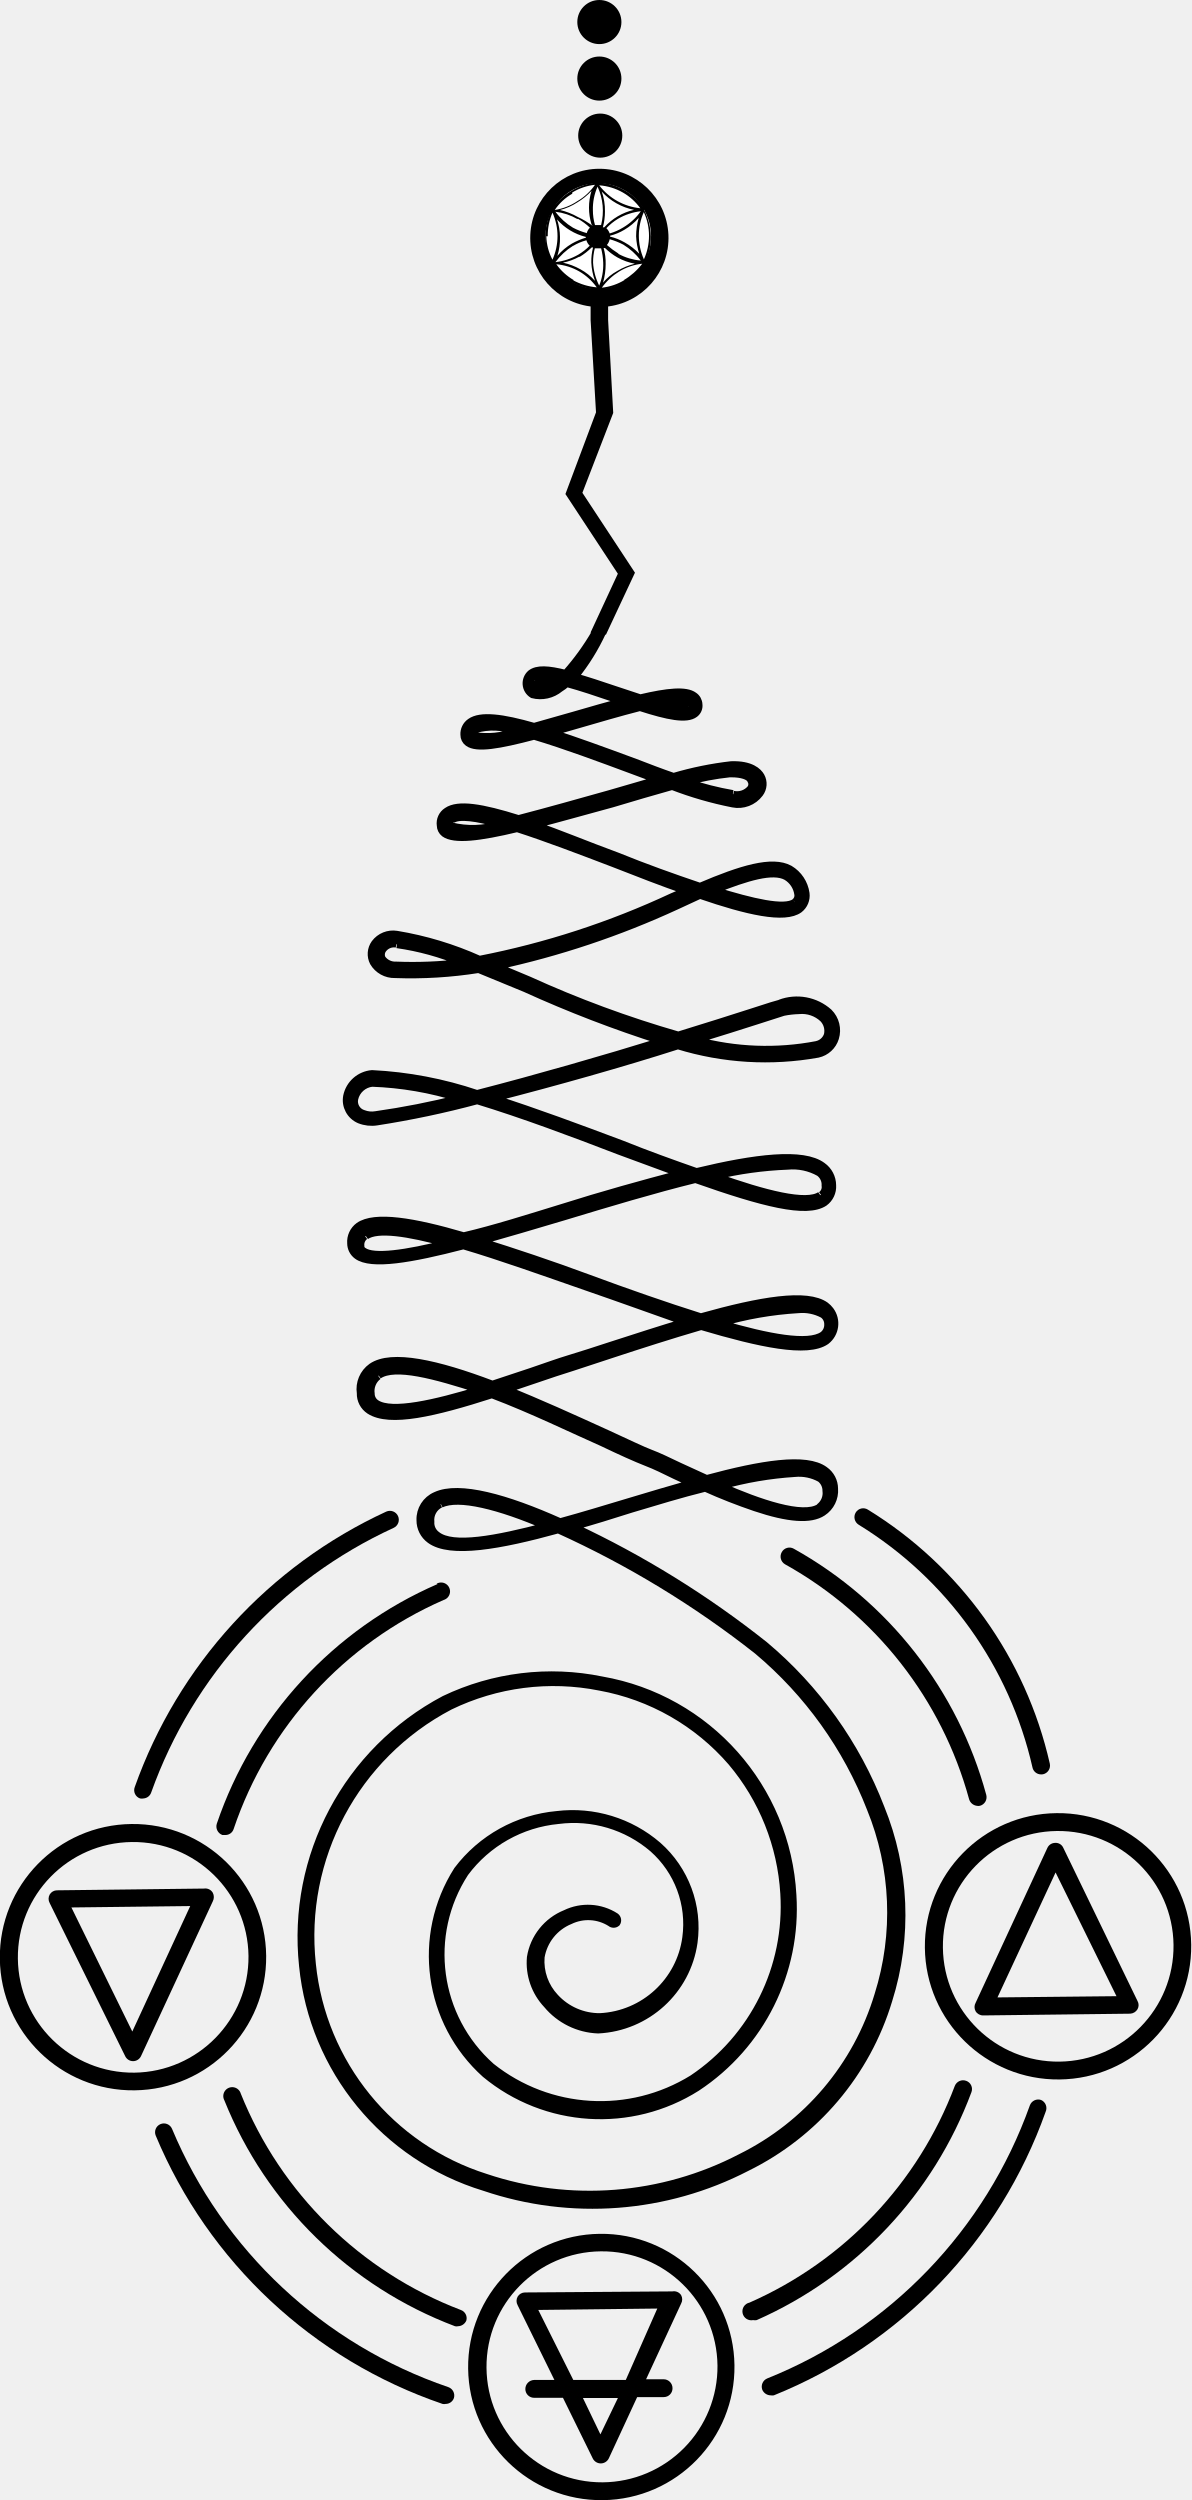
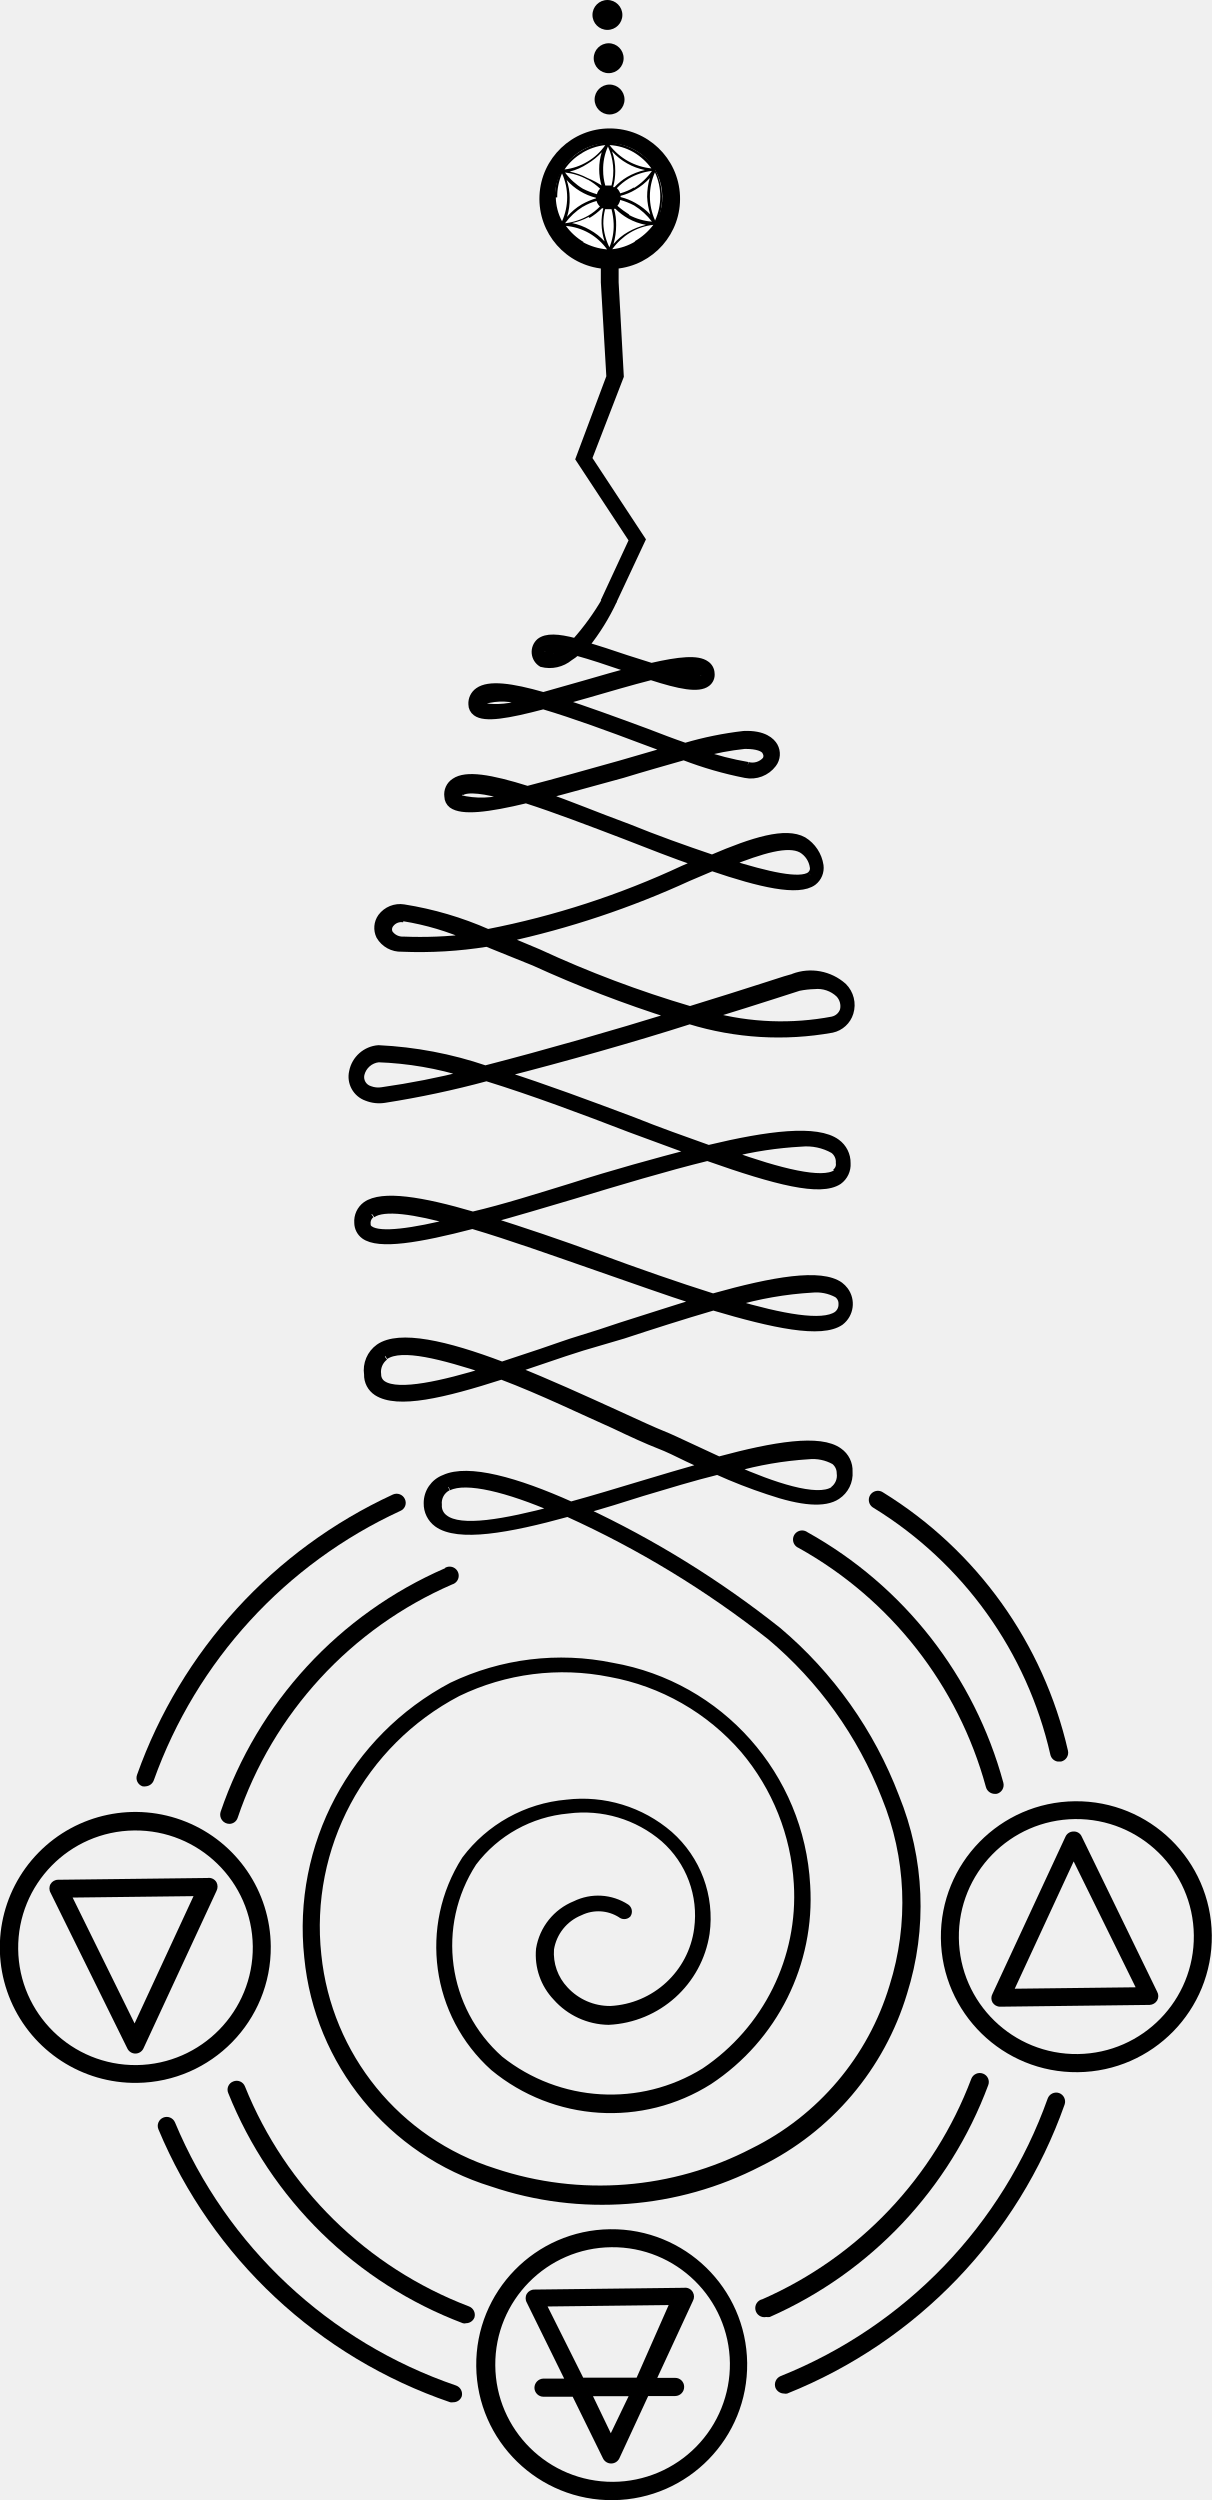
- <svg xmlns="http://www.w3.org/2000/svg" viewBox="0 0 68.07 142.86">
+ <svg xmlns="http://www.w3.org/2000/svg" viewBox="0 0 68.07 140.43">
  <defs>
    <style>.cls-1,.cls-2,.cls-3{stroke:#000;stroke-miterlimit:10;}.cls-1{stroke-width:0.34px;}.cls-2{fill:#fff;stroke-width:0.25px;}.cls-3{stroke-width:0.4px;}</style>
  </defs>
  <g id="Layer_2" data-name="Layer 2">
-     <g id="Dream_Catcher" data-name="Dream Catcher">
-       <path d="M25.62,136.41A26.34,26.34,0,0,1,9.83,121.65a.5.5,0,0,0-.93.39,27.31,27.31,0,0,0,16.39,15.33.35.35,0,0,0,.17,0,.5.5,0,0,0,.48-.34A.51.51,0,0,0,25.62,136.41Z" />
-       <path d="M59.49,120a.51.51,0,0,0-.64.31,26.33,26.33,0,0,1-15,15.6.51.51,0,0,0-.29.65.53.53,0,0,0,.48.32.57.57,0,0,0,.18,0,27.32,27.32,0,0,0,15.53-16.2A.51.51,0,0,0,59.49,120Z" />
-       <path d="M8,102.77a.51.51,0,0,0,.21,0,.5.5,0,0,0,.43-.34A26.43,26.43,0,0,1,22.49,87.31a.51.51,0,0,0-.42-.93A27.46,27.46,0,0,0,7.7,102.12.5.5,0,0,0,8,102.77Z" />
-       <path d="M26.33,132a22,22,0,0,1-12.57-12.36.51.51,0,1,0-.94.38A22.94,22.94,0,0,0,26,132.93a.39.39,0,0,0,.18,0,.53.53,0,0,0,.47-.33A.5.5,0,0,0,26.33,132Z" />
-       <path d="M55.51,119.56a.5.5,0,0,0-.29-.65.51.51,0,0,0-.66.29,22,22,0,0,1-11.73,12.38.51.51,0,0,0,.21,1,.48.48,0,0,0,.2,0A23,23,0,0,0,55.51,119.56Z" />
-       <path d="M55.38,102.82a.53.53,0,0,0,.43.37.41.41,0,0,0,.19,0,.51.51,0,0,0,.36-.62,23,23,0,0,0-11-14.07.5.5,0,0,0-.69.2.51.51,0,0,0,.19.69A22,22,0,0,1,55.38,102.82Z" />
-       <path d="M25,90.52a23,23,0,0,0-12.61,13.69.52.52,0,0,0,.32.65l.17,0a.49.49,0,0,0,.47-.34,21.94,21.94,0,0,1,12-13.09.51.51,0,1,0-.4-.93Z" />
-       <path d="M15.21,111.76a7.61,7.61,0,1,0-7.51,7.69A7.61,7.61,0,0,0,15.21,111.76Zm-7.53,6.68a6.59,6.59,0,1,1,6.52-6.67A6.61,6.61,0,0,1,7.68,118.44Z" />
-       <path d="M11.66,107.92l-8.4.1a.49.49,0,0,0-.42.24.5.5,0,0,0,0,.49l4.31,8.74a.5.5,0,0,0,.91,0l4.1-8.84a.53.53,0,0,0,0-.49A.49.49,0,0,0,11.66,107.92Zm-4.1,8.17L4.08,109l6.79-.08Z" />
-       <path d="M60.38,103.61a7.61,7.61,0,1,0,7.69,7.52A7.61,7.61,0,0,0,60.38,103.61Zm.17,14.2a6.59,6.59,0,1,1,6.51-6.67A6.6,6.6,0,0,1,60.55,117.81Z" />
-       <path d="M60.76,105.59a.47.47,0,0,0-.46-.28.49.49,0,0,0-.45.29l-4.1,8.85a.49.49,0,0,0,0,.48.5.5,0,0,0,.43.24l8.4-.1a.52.52,0,0,0,.42-.25.48.48,0,0,0,0-.48ZM57,114.14,60.32,107l3.48,7.07Z" />
-       <path d="M34.27,127.65a7.61,7.61,0,1,0,7.7,7.51A7.61,7.61,0,0,0,34.27,127.65Zm.17,14.2A6.6,6.6,0,1,1,41,135.18,6.61,6.61,0,0,1,34.44,141.85Z" />
-       <path d="M38.42,130.94,30,131a.49.49,0,0,0-.42.24.5.5,0,0,0,0,.49l2.1,4.27H30.52a.52.52,0,0,0-.5.52.5.5,0,0,0,.51.5l1.64,0,1.7,3.46a.51.51,0,0,0,.92,0l1.62-3.5,1.52,0a.5.5,0,0,0,.5-.51.51.51,0,0,0-.51-.51l-1,0,2-4.32a.5.5,0,0,0,0-.49A.49.49,0,0,0,38.42,130.94Zm-4.11,8.17-1-2.08,2,0ZM35.76,136l-3,0-2-4,6.8-.08Z" />
-       <path class="cls-1" d="M34.47,36.2l1.62-3.46-3-4.56,1.78-4.61-.29-5.28v-.93a3.78,3.78,0,1,0-.66,0v.93l.31,5.3L32.5,28.21l3,4.56L33.9,36.22" />
-       <path class="cls-2" d="M31.05,13.53a3.14,3.14,0,1,1,3.19,3.1,3.14,3.14,0,0,1-3.19-3.1h0" />
-       <circle cx="34.25" cy="1.26" r="1.26" />
-       <circle cx="34.25" cy="4.49" r="1.26" />
-       <circle cx="34.3" cy="7.75" r="1.26" />
-       <path class="cls-3" d="M34,36.16a14.13,14.13,0,0,1-1.68,2.32c-1-.25-1.63-.29-2,0a.76.76,0,0,0,.11,1.22A1.77,1.77,0,0,0,32,39.35a2.63,2.63,0,0,0,.39-.29c.81.22,1.76.54,2.55.81l.63.21c-.82.22-1.73.48-2.76.78l-2.29.65c-1.81-.52-3.06-.68-3.65-.26a.84.84,0,0,0-.36.74.56.56,0,0,0,.23.46c.49.37,1.77.15,3.78-.38,1.72.51,3.81,1.29,5.56,1.94l1.48.55-2.72.79c-1.64.46-3.55,1-5.21,1.43-2.1-.66-3.45-.88-4.09-.44a.84.84,0,0,0-.38.83.59.59,0,0,0,.23.46c.56.41,2,.24,4.16-.28,1.65.53,3.64,1.29,5.5,2,1.43.55,2.83,1.12,4.14,1.55l-.79.34a47.35,47.35,0,0,1-11,3.58,19.13,19.13,0,0,0-4.73-1.43,1.31,1.31,0,0,0-1.26.51A1.05,1.05,0,0,0,21.33,55a1.4,1.4,0,0,0,1.24.69,24.67,24.67,0,0,0,4.78-.29L30,56.49a70,70,0,0,0,7.8,3c-3.23,1-7.12,2.12-10.54,3a22.17,22.17,0,0,0-6-1.14h0a1.62,1.62,0,0,0-1.45,1.29A1.23,1.23,0,0,0,20.54,64a1.89,1.89,0,0,0,1,.11,53.53,53.53,0,0,0,5.73-1.21c2.59.79,5.45,1.86,8.07,2.87l3.53,1.3c-2.13.56-4.48,1.21-6.78,1.94-1.86.57-3.83,1.2-5.59,1.61-2.86-.84-5.09-1.21-6-.57a1.13,1.13,0,0,0-.46,1,.89.89,0,0,0,.36.71c.81.6,3.08.21,6.08-.57,2.16.64,4.61,1.52,7,2.35,2,.69,3.9,1.38,5.66,2-1.35.4-2.79.87-4.31,1.36-.83.27-1.62.53-2.29.73s-1.37.46-2.17.73l-2.23.74c-3.14-1.19-5.77-1.79-6.91-1a1.57,1.57,0,0,0-.64,1.51,1.15,1.15,0,0,0,.52,1c1.16.75,3.73.14,7-.91,2.3.87,4.61,2,6.31,2.75,1,.48,1.93.9,2.5,1.12s1,.44,1.64.75l.95.44c-1.14.32-2.38.69-3.61,1.06s-2.61.79-3.89,1.14c-3.06-1.37-5.77-2.13-7.11-1.51A1.48,1.48,0,0,0,24,86.87,1.38,1.38,0,0,0,24.57,88c1.16.85,4,.34,7.33-.58a55.1,55.1,0,0,1,11.38,6.92,22.33,22.33,0,0,1,6.45,9A15.69,15.69,0,0,1,50.17,114a15.24,15.24,0,0,1-7.85,9.28,18.69,18.69,0,0,1-14.56,1.14,14.29,14.29,0,0,1-9.91-12.18,14.83,14.83,0,0,1,7.86-14.73,13.55,13.55,0,0,1,8.57-1.1,13,13,0,0,1,7.51,4.29,12.82,12.82,0,0,1,3,7.51,11.83,11.83,0,0,1-5.22,10.56,10,10,0,0,1-11.49-.68,8.56,8.56,0,0,1-1.5-11.06,7.52,7.52,0,0,1,5.32-3,6.92,6.92,0,0,1,5.4,1.61,5.74,5.74,0,0,1,1.89,5.08,5.21,5.21,0,0,1-4.9,4.52,3.43,3.43,0,0,1-2.56-1.11,3,3,0,0,1-.81-2.29,2.72,2.72,0,0,1,1.66-2.08,2.38,2.38,0,0,1,2.3.13.28.28,0,0,0,.37,0,.28.28,0,0,0-.07-.38,2.94,2.94,0,0,0-2.87-.17,3.26,3.26,0,0,0-2,2.51,3.49,3.49,0,0,0,.94,2.71A4,4,0,0,0,34.18,116h0A5.82,5.82,0,0,0,39.66,111a6.26,6.26,0,0,0-2.06-5.55,7.47,7.47,0,0,0-5.77-1.76,8.05,8.05,0,0,0-5.7,3.17,9.11,9.11,0,0,0,1.6,11.67,10.32,10.32,0,0,0,12.1.77,12.25,12.25,0,0,0,5.48-11A13.21,13.21,0,0,0,34.39,96a14.22,14.22,0,0,0-9,1.1,15.39,15.39,0,0,0-8.1,15.24A14.76,14.76,0,0,0,27.68,125a19.21,19.21,0,0,0,15-1.13,15.71,15.71,0,0,0,8.11-9.57,16.22,16.22,0,0,0-.45-11A22.86,22.86,0,0,0,43.7,94a55.08,55.08,0,0,0-10.92-6.76c1.07-.3,2.18-.64,3.3-1,1.4-.42,2.85-.86,4.22-1.2.93.42,1.88.79,2.85,1.12,1.9.64,3.18.73,3.87.27a1.49,1.49,0,0,0,.67-1.36A1.31,1.31,0,0,0,47.13,84c-1.06-.78-3.63-.35-6.75.49l-1.53-.7c-.67-.32-1.25-.6-1.66-.75s-1.46-.65-2.48-1.12c-2-.91-3.93-1.79-5.77-2.52l1.63-.55c.79-.27,1.53-.52,2.15-.71L35,77.39c1.52-.5,3.32-1.08,5.07-1.59,3.37,1,6.07,1.58,7.14.84a1.27,1.27,0,0,0,.24-1.77,1.38,1.38,0,0,0-.27-.27c-1.06-.76-3.71-.31-7.13.65-2-.63-4.29-1.43-6.42-2.22s-4.29-1.51-6.18-2.1c1.46-.41,3.08-.89,4.76-1.39,2.51-.76,5.17-1.56,7.53-2.14,3.88,1.37,6.35,2,7.37,1.33a1.14,1.14,0,0,0,.47-1A1.37,1.37,0,0,0,47,66.62c-1.1-.82-3.83-.48-7.2.33-1.37-.48-2.82-1-4.26-1.58-2.4-.9-4.94-1.85-7.33-2.61,3.52-.9,7.41-2,10.53-3a17,17,0,0,0,8,.48,1.35,1.35,0,0,0,1-.92,1.47,1.47,0,0,0-.37-1.48,2.75,2.75,0,0,0-2.8-.52h0c-.07,0-2.48.81-5.81,1.83A62,62,0,0,1,30.23,56l-1.86-.78a49.58,49.58,0,0,0,10.29-3.44L40,51.16c2.7.93,4.85,1.42,5.68.81a1,1,0,0,0,.38-.92h0a1.94,1.94,0,0,0-.93-1.4c-1-.55-2.79,0-5.13,1-1.54-.52-3.19-1.11-4.71-1.73-1.83-.67-3.38-1.33-4.73-1.78,1.28-.33,2.76-.75,4.42-1.2,1.14-.35,2.38-.7,3.43-1a20.75,20.75,0,0,0,3.46,1,1.55,1.55,0,0,0,1.55-.59.91.91,0,0,0,.07-1c-.15-.26-.57-.69-1.71-.65a19.39,19.39,0,0,0-3.29.67c-.7-.24-1.43-.52-2.18-.81-1.84-.68-3.46-1.27-4.8-1.7L33,41.43c1.14-.33,2.43-.71,3.57-1,1.61.52,2.67.73,3.14.37a.59.59,0,0,0,.23-.55.63.63,0,0,0-.28-.5c-.46-.34-1.5-.24-3.07.13l-1.42-.47c-.88-.3-1.65-.55-2.31-.74a12.19,12.19,0,0,0,1.58-2.55m4.88,4.23c-.2.16-.89,0-1.71-.19a8.8,8.8,0,0,1,1.15-.13,1,1,0,0,1,.59.12.12.12,0,0,1,0,.09v.11m2.53,5a16.78,16.78,0,0,1-2.62-.67,15.32,15.32,0,0,1,2.43-.46h.12c.54,0,1,.13,1.09.37a.43.43,0,0,1,0,.45,1,1,0,0,1-1,.35m3.52,6.16c-.59.43-2.41,0-4.6-.68,1.87-.74,3.34-1.19,4.11-.77a1.38,1.38,0,0,1,.66,1,.46.46,0,0,1-.17.44m1.25,8.15a15.32,15.32,0,0,1-6.9-.26c2.81-.86,4.79-1.52,5-1.58a5.16,5.16,0,0,1,.88-.1,1.75,1.75,0,0,1,1.38.47,1,1,0,0,1,.25.92.83.83,0,0,1-.62.55m.21,8.6c-.78.54-3.15-.06-6-1.08A21.24,21.24,0,0,1,45,66.64a3.08,3.08,0,0,1,1.81.38.84.84,0,0,1,.34.73.56.56,0,0,1-.23.54m.09,8c-.82.56-3.07.15-5.86-.67a19.86,19.86,0,0,1,4.46-.78,2.48,2.48,0,0,1,1.41.28.66.66,0,0,1,.28.56.72.72,0,0,1-.29.61m-.19,9.84c-.93.61-3.45-.26-5.61-1.21a20,20,0,0,1,4.2-.72,2.49,2.49,0,0,1,1.46.3.87.87,0,0,1,.33.69,1,1,0,0,1-.39.93m-21.61-.16c1-.49,3.33.1,6,1.25-2.85.75-5.33,1.22-6.23.5a.85.85,0,0,1-.35-.75,1,1,0,0,1,.55-1m-3.53-7.36c.93-.63,3.22,0,5.75.82-2.49.76-5,1.35-5.88.77a.65.65,0,0,1-.3-.55,1.07,1.07,0,0,1,.41-1m-.71-8c.65-.46,2.4-.2,4.6.41-2.29.58-4.17.85-4.74.43a.31.31,0,0,1-.15-.29.61.61,0,0,1,.24-.55m.38-8.74a18.79,18.79,0,0,1,5,.86,45.87,45.87,0,0,1-4.78.94,1.33,1.33,0,0,1-.69-.07.72.72,0,0,1-.5-.84,1.15,1.15,0,0,1,1-.89h0m1.41-7.92A15.12,15.12,0,0,1,26.38,55a23.48,23.48,0,0,1-3.75.15.91.91,0,0,1-.79-.38.51.51,0,0,1,.06-.53.77.77,0,0,1,.75-.29m3.2-7.1c.37-.27,1.39-.13,2.71.25a5.09,5.09,0,0,1-2.79.09.2.2,0,0,1-.06-.11.34.34,0,0,1,.14-.3m1.32-5.09a3.59,3.59,0,0,1,2.29.1,4.6,4.6,0,0,1-2.38.24h0a.34.34,0,0,1,.13-.3m3.41-2.81a1.74,1.74,0,0,1,1.15,0h0a1.31,1.31,0,0,1-1.14.28.17.17,0,0,1-.1-.18v-.12" />
-       <path d="M36.83,11.93h0a3.39,3.39,0,0,0-2.68-1.5h0a3.32,3.32,0,0,0-1.5.48A3.43,3.43,0,0,0,31.51,12h0a3.62,3.62,0,0,0-.35,1.55,3.45,3.45,0,0,0,.33,1.49h0a3.52,3.52,0,0,0,1.16,1.08,3.41,3.41,0,0,0,1.52.43h0a3.38,3.38,0,0,0,1.55-.41,3.49,3.49,0,0,0,1.13-1.1h0a3.42,3.42,0,0,0,.34-1.53A3.48,3.48,0,0,0,36.81,12ZM35.59,11a3.18,3.18,0,0,1,1,.9,3.37,3.37,0,0,1-2.35-1.31A3.19,3.19,0,0,1,35.59,11Zm-.73,2.47a3,3,0,0,0,.82-.34,3.34,3.34,0,0,0,.82-.68,3.75,3.75,0,0,0-.15,1.05,3.66,3.66,0,0,0,.18,1,3.51,3.51,0,0,0-.84-.65,3.13,3.13,0,0,0-.83-.33Zm.75-.47a3.12,3.12,0,0,1-.77.34.77.77,0,0,0-.19-.3,3.18,3.18,0,0,1,.67-.54,3.33,3.33,0,0,1,1.3-.43A3.32,3.32,0,0,1,35.61,13Zm-1.23-2.06a3.31,3.31,0,0,0,.85.68,3.26,3.26,0,0,0,1,.37,3.29,3.29,0,0,0-1.7,1h-.08a3.37,3.37,0,0,0,.12-.9A3.24,3.24,0,0,0,34.38,10.93Zm.11,3.23h.08a3.41,3.41,0,0,0,.71.54,3.24,3.24,0,0,0,1,.36,3.57,3.57,0,0,0-1,.41,2.81,2.81,0,0,0-.82.67,3.77,3.77,0,0,0,.15-1.06A3.08,3.08,0,0,0,34.49,14.16Zm-.34-3.5a3.32,3.32,0,0,1,.2,2.19H34a3,3,0,0,1-.12-.85A3.09,3.09,0,0,1,34.15,10.66Zm-.67,2.91a4,4,0,0,0-.8.34,3.25,3.25,0,0,0-.83.7A3.26,3.26,0,0,0,32,13.54a3.11,3.11,0,0,0-.17-1,3.25,3.25,0,0,0,1.65,1Zm-.73.47a3,3,0,0,1,.76-.32.67.67,0,0,0,.19.31,3.18,3.18,0,0,1-.65.51,3.38,3.38,0,0,1-1.31.43,3.61,3.61,0,0,1,1-.93Zm.37.63a3.57,3.57,0,0,0,.69-.54h.08a3.11,3.11,0,0,0-.1.86A3.51,3.51,0,0,0,34,16.05a3.1,3.1,0,0,0-.83-.66,3.62,3.62,0,0,0-1-.38,3.34,3.34,0,0,0,.93-.34Zm.75-1.77h0a4.56,4.56,0,0,0-.85-.51A3.78,3.78,0,0,0,32,12a3.21,3.21,0,0,0,1-.44,3.61,3.61,0,0,0,.8-.65,3.27,3.27,0,0,0,0,1.91ZM32.7,11a3.14,3.14,0,0,1,1.3-.44,3.1,3.1,0,0,1-1,.93A3.2,3.2,0,0,1,31.7,12a3,3,0,0,1,1-.93Zm.32,1.5a3.42,3.42,0,0,1,.69.51.65.65,0,0,0-.18.31,3.81,3.81,0,0,1-.79-.31,3.41,3.41,0,0,1-1-.91A3.29,3.29,0,0,1,33,12.52Zm-1.72,1a3.32,3.32,0,0,1,.27-1.35,3.28,3.28,0,0,1,0,2.69,3,3,0,0,1-.35-1.34Zm1.49,2.51a3.21,3.21,0,0,1-1-.91,3.19,3.19,0,0,1,1.31.41,3.22,3.22,0,0,1,1,.91,3.46,3.46,0,0,1-1.36-.41Zm1.45.31A3.34,3.34,0,0,1,33.89,15a3.15,3.15,0,0,1,.1-.81h.36a3.78,3.78,0,0,1,.12.82,3.19,3.19,0,0,1-.25,1.36ZM35.69,16a3.14,3.14,0,0,1-1.3.44,3.45,3.45,0,0,1,1-.93,3.18,3.18,0,0,1,1.31-.44,3.66,3.66,0,0,1-1.06.94Zm-.35-1.51a5.12,5.12,0,0,1-.66-.49.73.73,0,0,0,.16-.33,4.09,4.09,0,0,1,.78.31,3.63,3.63,0,0,1,1,.91A3.27,3.27,0,0,1,35.34,14.51Zm1.45.32a3.32,3.32,0,0,1,0-2.69A3.24,3.24,0,0,1,36.79,14.83Z" />
-       <path d="M59,101a.5.5,0,0,0,.41.39.61.61,0,0,0,.19,0,.51.51,0,0,0,.39-.61A23,23,0,0,0,49.6,86.27a.5.5,0,0,0-.7.16.51.51,0,0,0,.17.7A22,22,0,0,1,59,101Z" />
+     <g id="Layer_11" data-name="Layer 11">
+       <path d="M25.62,134A26.34,26.34,0,0,1,9.83,119.22a.5.5,0,1,0-.93.39,27.31,27.31,0,0,0,16.39,15.33.52.52,0,0,0,.17,0,.5.5,0,0,0,.48-.34A.51.51,0,0,0,25.62,134Z" />
+       <path d="M59.49,117.57a.51.51,0,0,0-.64.31,26.29,26.29,0,0,1-15,15.59.52.52,0,0,0-.29.66.53.53,0,0,0,.48.32.39.39,0,0,0,.18,0A27.27,27.27,0,0,0,59.8,118.22.51.51,0,0,0,59.49,117.57Z" />
+       <path d="M8,100.34a.51.51,0,0,0,.21,0,.52.52,0,0,0,.43-.34A26.48,26.48,0,0,1,22.49,84.87a.49.49,0,0,0,.25-.67.51.51,0,0,0-.67-.25A27.46,27.46,0,0,0,7.7,99.69.5.5,0,0,0,8,100.34Z" />
+       <path d="M26.33,129.55A22,22,0,0,1,13.76,117.2a.5.5,0,0,0-.66-.28.49.49,0,0,0-.28.65A22.93,22.93,0,0,0,26,130.5a.29.29,0,0,0,.18,0,.51.51,0,0,0,.47-.32A.51.51,0,0,0,26.33,129.55Z" />
+       <path d="M55.51,117.13a.5.5,0,0,0-.29-.65.51.51,0,0,0-.66.29,22,22,0,0,1-11.73,12.38.51.51,0,0,0,.21,1,.71.71,0,0,0,.2,0A23,23,0,0,0,55.51,117.13Z" />
+       <path d="M55.38,100.38a.52.52,0,0,0,.43.38.62.62,0,0,0,.19,0,.51.51,0,0,0,.36-.62,23,23,0,0,0-11-14.07.51.51,0,1,0-.5.88A22,22,0,0,1,55.38,100.38Z" />
+       <path d="M25,88.09a23,23,0,0,0-12.61,13.69.52.52,0,0,0,.49.67.49.49,0,0,0,.47-.34A21.94,21.94,0,0,1,25.4,89a.51.51,0,1,0-.4-.93Z" />
+       <path d="M15.21,109.33A7.61,7.61,0,1,0,7.7,117,7.61,7.61,0,0,0,15.21,109.33ZM7.68,116a6.59,6.59,0,1,1,6.52-6.67A6.61,6.61,0,0,1,7.68,116Z" />
+       <path d="M11.66,105.49l-8.4.1a.49.49,0,0,0-.42.24.5.5,0,0,0,0,.49l4.31,8.74a.5.5,0,0,0,.91,0l4.1-8.84a.53.53,0,0,0,0-.49A.49.49,0,0,0,11.66,105.49Zm-4.1,8.17-3.48-7.07,6.79-.08Z" />
+       <path d="M60.38,101.18a7.61,7.61,0,1,0,7.69,7.52A7.61,7.61,0,0,0,60.38,101.18Zm.17,14.2a6.6,6.6,0,1,1,6.51-6.67A6.6,6.6,0,0,1,60.55,115.38Z" />
+       <path d="M60.76,103.16a.47.47,0,0,0-.46-.28.49.49,0,0,0-.45.29L55.75,112a.49.49,0,0,0,0,.48.5.5,0,0,0,.43.24l8.4-.1a.52.52,0,0,0,.42-.25.5.5,0,0,0,0-.49ZM57,111.71l3.31-7.15,3.48,7.07Z" />
+       <path d="M34.27,125.22a7.61,7.61,0,1,0,7.7,7.51A7.61,7.61,0,0,0,34.27,125.22Zm.17,14.19A6.59,6.59,0,1,1,41,132.74,6.6,6.6,0,0,1,34.44,139.41Z" />
+       <path d="M38.42,128.51l-8.41.1a.49.49,0,0,0-.42.24.5.5,0,0,0,0,.49l2.1,4.27H30.52a.52.52,0,0,0-.5.52.51.51,0,0,0,.51.5l1.64,0,1.7,3.46a.51.51,0,0,0,.92,0l1.62-3.5,1.52,0a.51.51,0,0,0,.5-.52.5.5,0,0,0-.51-.5l-1,0,2-4.32a.5.5,0,0,0,0-.49A.49.49,0,0,0,38.42,128.51Zm-4.11,8.17-1-2.08,2,0Zm1.45-3.12-3,0-2-4,6.8-.08Z" />
+       <path class="cls-1" d="M34.47,33.77l1.62-3.46-3-4.56,1.78-4.61-.29-5.28v-.93a3.78,3.78,0,1,0-.66,0v.93l.31,5.3L32.5,25.78l3,4.56L33.9,33.79" />
+       <path class="cls-2" d="M31.05,11.1a3.14,3.14,0,1,1,3.19,3.1,3.14,3.14,0,0,1-3.19-3.1h0" />
+       <circle cx="34.24" cy="5.59" r="0.84" />
+       <path class="cls-3" d="M34,33.73a14.13,14.13,0,0,1-1.68,2.32c-1-.26-1.63-.29-2,0a.76.76,0,0,0,.11,1.22A1.77,1.77,0,0,0,32,36.92a2.63,2.63,0,0,0,.39-.29c.81.22,1.76.54,2.55.81l.63.21c-.82.22-1.73.48-2.76.78l-2.29.65c-1.81-.52-3.06-.68-3.65-.26a.84.84,0,0,0-.36.74.56.56,0,0,0,.23.46c.49.37,1.77.15,3.78-.38,1.72.51,3.81,1.28,5.56,1.94l1.48.55-2.72.79c-1.64.46-3.55,1-5.21,1.43-2.1-.66-3.45-.88-4.09-.44a.84.84,0,0,0-.38.83.59.59,0,0,0,.23.46c.56.41,2,.24,4.16-.28,1.65.53,3.64,1.29,5.5,2,1.43.55,2.83,1.12,4.14,1.55l-.79.34a47.35,47.35,0,0,1-11,3.58A19.13,19.13,0,0,0,22.68,51a1.31,1.31,0,0,0-1.26.51,1.05,1.05,0,0,0-.09,1.07,1.37,1.37,0,0,0,1.24.68,23.9,23.9,0,0,0,4.78-.28L30,54.05a68.18,68.18,0,0,0,7.8,3c-3.23,1-7.12,2.12-10.54,3a21.8,21.8,0,0,0-6-1.14h0a1.6,1.6,0,0,0-1.45,1.29,1.23,1.23,0,0,0,.79,1.44,1.89,1.89,0,0,0,1,.11,53.57,53.57,0,0,0,5.73-1.22c2.59.8,5.45,1.87,8.07,2.88l3.53,1.3c-2.13.56-4.48,1.2-6.78,1.94-1.86.57-3.83,1.2-5.59,1.61-2.86-.84-5.09-1.21-6-.57a1.13,1.13,0,0,0-.46,1,.9.9,0,0,0,.36.71c.81.6,3.08.21,6.08-.57,2.16.64,4.61,1.52,7,2.35,2,.69,3.9,1.38,5.66,1.94-1.35.41-2.79.88-4.31,1.36-.83.28-1.62.54-2.29.74s-1.37.46-2.17.73l-2.23.74c-3.14-1.19-5.77-1.79-6.91-1a1.57,1.57,0,0,0-.64,1.51,1.15,1.15,0,0,0,.52,1c1.16.75,3.73.14,7-.91,2.3.87,4.61,2,6.31,2.75,1,.48,1.93.9,2.5,1.12s1,.44,1.64.75l.95.44c-1.14.32-2.38.69-3.61,1.06s-2.61.79-3.89,1.14c-3.06-1.37-5.77-2.13-7.11-1.51A1.48,1.48,0,0,0,24,84.44a1.38,1.38,0,0,0,.56,1.14c1.16.85,4,.34,7.33-.58a55.1,55.1,0,0,1,11.38,6.92,22.33,22.33,0,0,1,6.45,9,15.69,15.69,0,0,1,.44,10.66,15.24,15.24,0,0,1-7.85,9.28A18.69,18.69,0,0,1,27.76,122a14.3,14.3,0,0,1-9.91-12.18,14.83,14.83,0,0,1,7.86-14.73A13.55,13.55,0,0,1,34.28,94a13,13,0,0,1,7.51,4.29,12.82,12.82,0,0,1,3,7.51,11.83,11.83,0,0,1-5.22,10.56,10,10,0,0,1-11.49-.68,8.56,8.56,0,0,1-1.5-11.06,7.52,7.52,0,0,1,5.32-2.95,6.92,6.92,0,0,1,5.4,1.61,5.74,5.74,0,0,1,1.89,5.08,5.21,5.21,0,0,1-4.9,4.52,3.43,3.43,0,0,1-2.56-1.11,3,3,0,0,1-.81-2.29,2.71,2.71,0,0,1,1.66-2.08,2.36,2.36,0,0,1,2.3.13.28.28,0,0,0,.37,0,.28.28,0,0,0-.07-.38,2.91,2.91,0,0,0-2.87-.17,3.26,3.26,0,0,0-2,2.5,3.46,3.46,0,0,0,.94,2.71,4,4,0,0,0,2.93,1.35h0a5.82,5.82,0,0,0,5.48-4.94,6.26,6.26,0,0,0-2.06-5.55,7.47,7.47,0,0,0-5.77-1.76,8,8,0,0,0-5.7,3.17,9.11,9.11,0,0,0,1.6,11.67,10.33,10.33,0,0,0,12.1.77,12.25,12.25,0,0,0,5.48-11,13.21,13.21,0,0,0-10.92-12.3,14.22,14.22,0,0,0-9,1.1,15.39,15.39,0,0,0-8.1,15.24,14.77,14.77,0,0,0,10.36,12.69,19.21,19.21,0,0,0,15-1.13,15.71,15.71,0,0,0,8.11-9.57,16.22,16.22,0,0,0-.45-11A22.86,22.86,0,0,0,43.7,91.6a55.08,55.08,0,0,0-10.92-6.76c1.07-.3,2.18-.64,3.3-1,1.4-.42,2.85-.86,4.22-1.2a29,29,0,0,0,2.85,1.11c1.9.65,3.18.74,3.87.28a1.49,1.49,0,0,0,.67-1.36,1.31,1.31,0,0,0-.56-1.14c-1.06-.78-3.63-.35-6.75.49l-1.53-.71c-.67-.31-1.25-.59-1.66-.75s-1.46-.64-2.48-1.11c-2-.91-3.93-1.79-5.77-2.52l1.63-.55c.79-.27,1.53-.52,2.15-.71L35,75c1.52-.5,3.32-1.08,5.07-1.59,3.37,1,6.07,1.58,7.14.84a1.27,1.27,0,0,0,.24-1.77,1.38,1.38,0,0,0-.27-.27c-1.06-.76-3.71-.31-7.13.65-2-.63-4.29-1.43-6.42-2.22s-4.29-1.51-6.18-2.11c1.46-.4,3.08-.88,4.76-1.38,2.51-.76,5.17-1.56,7.53-2.14,3.88,1.37,6.35,2,7.37,1.33a1.14,1.14,0,0,0,.47-1A1.4,1.4,0,0,0,47,64.18c-1.1-.81-3.83-.47-7.2.34-1.37-.49-2.82-1-4.26-1.58-2.4-.9-4.94-1.85-7.33-2.61,3.52-.9,7.41-2,10.53-3a17,17,0,0,0,8,.48,1.35,1.35,0,0,0,1-.92,1.47,1.47,0,0,0-.37-1.48,2.75,2.75,0,0,0-2.8-.52h0c-.07,0-2.48.81-5.81,1.83a62,62,0,0,1-8.52-3.21l-1.86-.78A50.18,50.18,0,0,0,38.66,49.3L40,48.73c2.7.92,4.85,1.42,5.68.81a1,1,0,0,0,.38-.92h0a2,2,0,0,0-.93-1.41c-1-.55-2.79,0-5.13,1-1.54-.52-3.19-1.11-4.71-1.73-1.83-.67-3.38-1.33-4.73-1.78,1.28-.33,2.76-.75,4.42-1.2,1.14-.35,2.38-.7,3.43-1a20.75,20.75,0,0,0,3.46,1,1.55,1.55,0,0,0,1.55-.59.91.91,0,0,0,.07-1c-.15-.26-.57-.7-1.71-.65a19.39,19.39,0,0,0-3.29.67c-.7-.24-1.43-.52-2.18-.81-1.84-.68-3.46-1.27-4.8-1.7L33,39c1.14-.33,2.43-.71,3.57-1,1.61.52,2.67.73,3.14.37a.59.59,0,0,0,.23-.55.63.63,0,0,0-.28-.5c-.46-.34-1.5-.24-3.07.12L35.2,37c-.88-.3-1.65-.55-2.31-.74a12.46,12.46,0,0,0,1.58-2.55m4.88,4.23c-.2.16-.89,0-1.71-.19a8.8,8.8,0,0,1,1.15-.13,1,1,0,0,1,.59.12.12.12,0,0,1,0,.09v.11M42,43a16.78,16.78,0,0,1-2.62-.67,15.32,15.32,0,0,1,2.43-.46h.12c.54,0,1,.13,1.09.37a.43.43,0,0,1,0,.45A1,1,0,0,1,42,43m3.52,6.16c-.59.43-2.41,0-4.6-.68,1.87-.74,3.34-1.19,4.11-.77a1.38,1.38,0,0,1,.66,1,.46.46,0,0,1-.17.44m1.25,8.15a15.47,15.47,0,0,1-6.9-.26c2.81-.86,4.79-1.52,5-1.58a5.16,5.16,0,0,1,.88-.1,1.75,1.75,0,0,1,1.38.47,1,1,0,0,1,.25.92.83.83,0,0,1-.62.55m.21,8.6c-.78.53-3.15-.06-6-1.08A21.24,21.24,0,0,1,45,64.21a3.08,3.08,0,0,1,1.81.38.83.83,0,0,1,.34.73.56.56,0,0,1-.23.54m.09,8c-.82.56-3.07.15-5.86-.67a19.86,19.86,0,0,1,4.46-.78,2.48,2.48,0,0,1,1.41.28.64.64,0,0,1,.28.56.72.72,0,0,1-.29.61m-.19,9.84c-.93.61-3.45-.26-5.61-1.21a20,20,0,0,1,4.2-.72,2.49,2.49,0,0,1,1.46.3.86.86,0,0,1,.33.68,1,1,0,0,1-.39.94m-21.61-.16c1-.49,3.33.1,6,1.25-2.85.75-5.33,1.21-6.23.5a.85.85,0,0,1-.35-.75,1,1,0,0,1,.55-1m-3.53-7.36c.93-.63,3.22,0,5.75.82-2.49.76-5,1.35-5.88.77a.65.65,0,0,1-.3-.55,1.07,1.07,0,0,1,.41-1m-.71-8c.65-.47,2.4-.2,4.6.41-2.29.57-4.17.85-4.74.43a.32.32,0,0,1-.15-.29.61.61,0,0,1,.24-.55m.38-8.74a18.79,18.79,0,0,1,5,.86,45.87,45.87,0,0,1-4.78.94,1.33,1.33,0,0,1-.69-.07.73.73,0,0,1-.5-.85,1.15,1.15,0,0,1,1-.88h0m1.41-7.92a15.12,15.12,0,0,1,3.73,1.11,23.48,23.48,0,0,1-3.75.15.9.9,0,0,1-.79-.39.49.49,0,0,1,.06-.52.77.77,0,0,1,.75-.29m3.2-7.1c.37-.27,1.39-.13,2.71.25a5.09,5.09,0,0,1-2.79.09.2.2,0,0,1-.06-.11.34.34,0,0,1,.14-.3m1.32-5.09a3.59,3.59,0,0,1,2.29.1,4.71,4.71,0,0,1-2.38.24h0a.34.34,0,0,1,.13-.3m3.41-2.81a1.81,1.81,0,0,1,1.15,0h0a1.28,1.28,0,0,1-1.14.29.17.17,0,0,1-.1-.18v-.12" />
+       <path d="M36.83,9.5h0A3.39,3.39,0,0,0,34.15,8h0a3.3,3.3,0,0,0-1.5.47,3.46,3.46,0,0,0-1.14,1.11h0a3.62,3.62,0,0,0-.35,1.55,3.45,3.45,0,0,0,.33,1.49h0a3.63,3.63,0,0,0,1.16,1.08,3.41,3.41,0,0,0,1.52.43h0a3.38,3.38,0,0,0,1.55-.41,3.49,3.49,0,0,0,1.13-1.1h0a3.43,3.43,0,0,0,.34-1.54,3.47,3.47,0,0,0-.38-1.54Zm-1.24-.95a3.33,3.33,0,0,1,1,.91,3.37,3.37,0,0,1-2.35-1.31A3,3,0,0,1,35.59,8.55ZM34.86,11a3,3,0,0,0,.82-.34A3.34,3.34,0,0,0,36.5,10a3.75,3.75,0,0,0-.15,1.05,3.66,3.66,0,0,0,.18,1,3.51,3.51,0,0,0-.84-.65,3.13,3.13,0,0,0-.83-.33Zm.75-.47a3.09,3.09,0,0,1-.77.33.81.81,0,0,0-.19-.29,3.18,3.18,0,0,1,.67-.54,3.33,3.33,0,0,1,1.3-.43A3.32,3.32,0,0,1,35.61,10.56ZM34.38,8.5a3.31,3.31,0,0,0,.85.68,3.26,3.26,0,0,0,1,.37,3.52,3.52,0,0,0-1,.39,3.23,3.23,0,0,0-.71.57h-.08a3.42,3.42,0,0,0,.12-.9A3.24,3.24,0,0,0,34.38,8.5Zm.11,3.23h.08a3.41,3.41,0,0,0,.71.54,3.24,3.24,0,0,0,1,.36,3.88,3.88,0,0,0-1,.4,3,3,0,0,0-.82.68,3.77,3.77,0,0,0,.15-1.06A3.08,3.08,0,0,0,34.49,11.73Zm-.34-3.5a3.32,3.32,0,0,1,.2,2.19H34a3,3,0,0,1-.12-.85A3.09,3.09,0,0,1,34.15,8.23Zm-.67,2.91a4,4,0,0,0-.8.34,3.25,3.25,0,0,0-.83.7A3.26,3.26,0,0,0,32,11.11a3.07,3.07,0,0,0-.17-1,3.25,3.25,0,0,0,1.65,1Zm-.73.47a3,3,0,0,1,.76-.32.67.67,0,0,0,.19.31,3.18,3.18,0,0,1-.65.51,3.38,3.38,0,0,1-1.31.43,3.61,3.61,0,0,1,1-.93Zm.37.63a3.57,3.57,0,0,0,.69-.54h.08a3.11,3.11,0,0,0-.1.86,3.39,3.39,0,0,0,.17,1,3.27,3.27,0,0,0-.83-.65,3.34,3.34,0,0,0-1-.38,3.34,3.34,0,0,0,.93-.34Zm.75-1.77h0A4.56,4.56,0,0,0,33,10a3.78,3.78,0,0,0-1-.36,3.21,3.21,0,0,0,1-.44,3.61,3.61,0,0,0,.8-.65,3.27,3.27,0,0,0,0,1.91ZM32.7,8.59A3.14,3.14,0,0,1,34,8.15a3.1,3.1,0,0,1-1,.93,3.2,3.2,0,0,1-1.29.44,3,3,0,0,1,1-.93Zm.32,1.5a3.42,3.42,0,0,1,.69.51.61.61,0,0,0-.18.31,4.47,4.47,0,0,1-.79-.31,3.41,3.41,0,0,1-1-.91A3.29,3.29,0,0,1,33,10.09Zm-1.72,1a3.32,3.32,0,0,1,.27-1.35,3.28,3.28,0,0,1,0,2.69,3,3,0,0,1-.35-1.34Zm1.49,2.51a3.33,3.33,0,0,1-1-.91,3.19,3.19,0,0,1,1.31.41,3.22,3.22,0,0,1,1,.91,3.46,3.46,0,0,1-1.36-.41Zm1.45.31a3.34,3.34,0,0,1-.35-1.35,3.15,3.15,0,0,1,.1-.81h.36a3.78,3.78,0,0,1,.12.82,3.12,3.12,0,0,1-.25,1.35Zm1.45-.35a3.14,3.14,0,0,1-1.3.44,3.45,3.45,0,0,1,1-.93,3.18,3.18,0,0,1,1.31-.44,3.49,3.49,0,0,1-1.06.93Zm-.35-1.51a5.12,5.12,0,0,1-.66-.49.73.73,0,0,0,.16-.33,4.09,4.09,0,0,1,.78.31,3.63,3.63,0,0,1,1,.91A3.27,3.27,0,0,1,35.34,12.08Zm1.45.32a3.32,3.32,0,0,1,0-2.69A3.24,3.24,0,0,1,36.79,12.4Z" />
+       <path d="M59,98.56a.5.5,0,0,0,.41.39h.19a.51.51,0,0,0,.39-.61A23.09,23.09,0,0,0,49.6,83.83a.51.51,0,1,0-.53.87A22,22,0,0,1,59,98.56Z" />
+       <circle cx="34.12" cy="0.84" r="0.84" />
+       <circle cx="34.19" cy="3.27" r="0.84" />
    </g>
  </g>
</svg>
